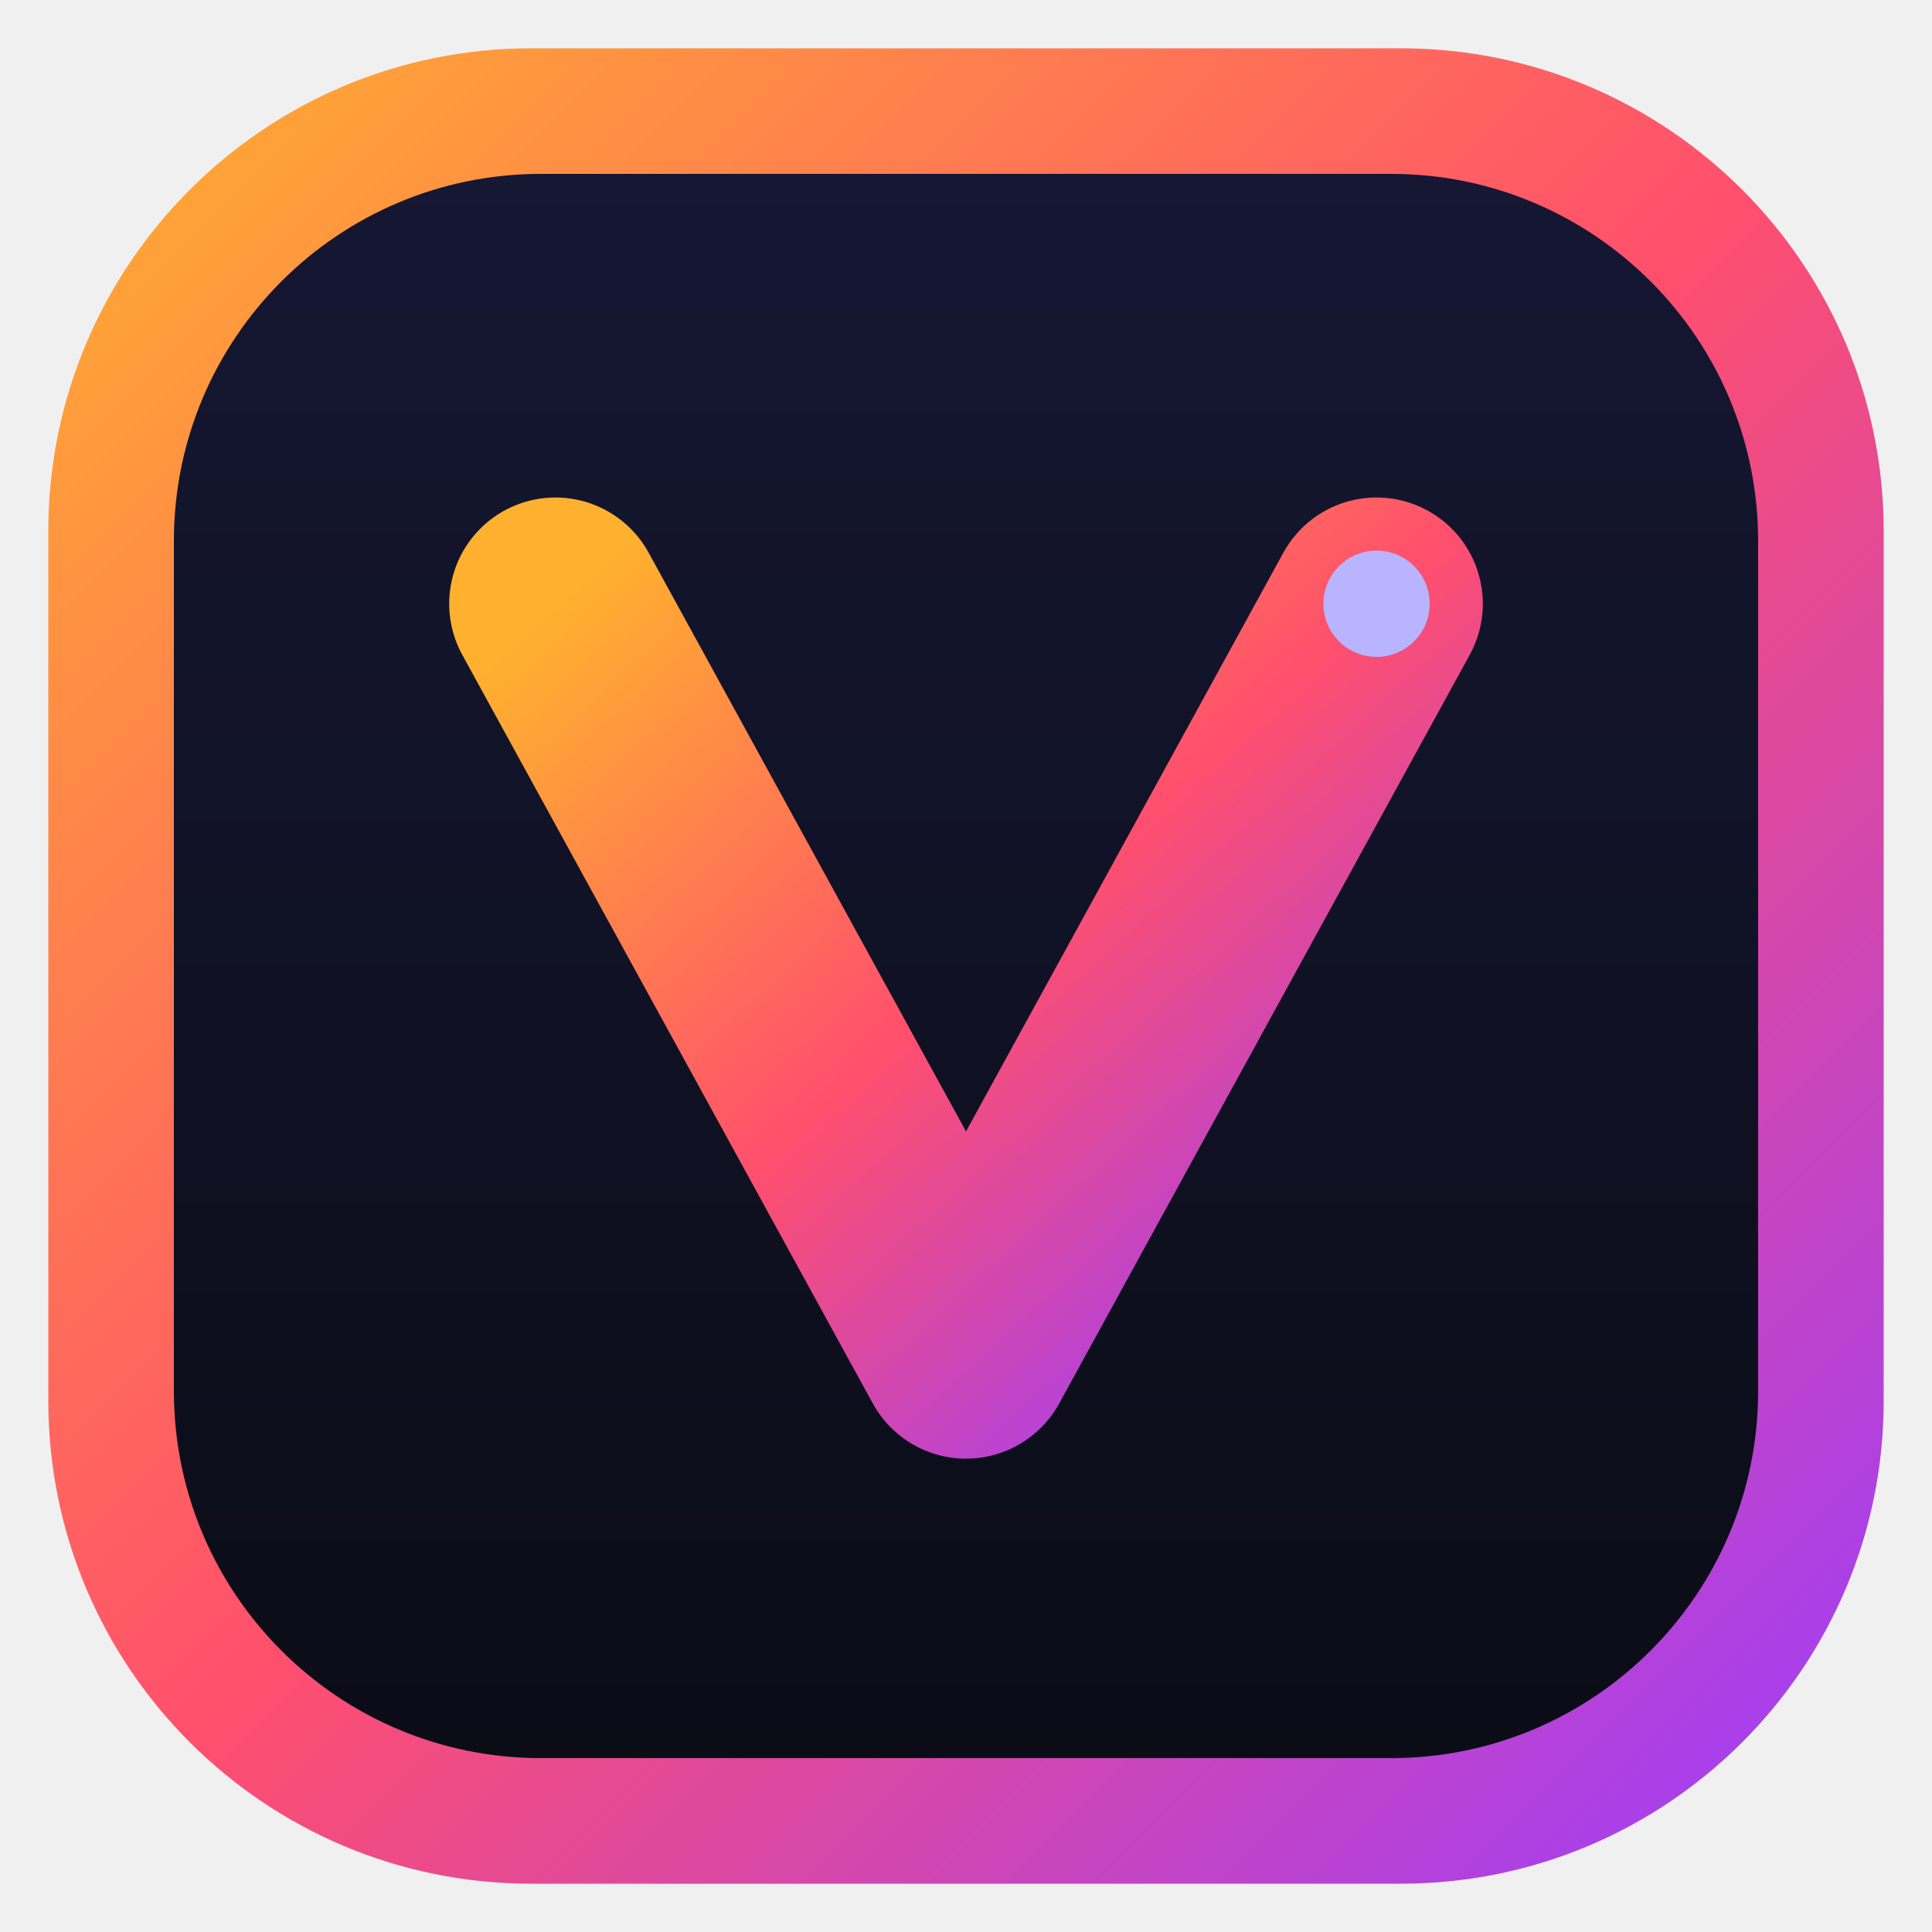
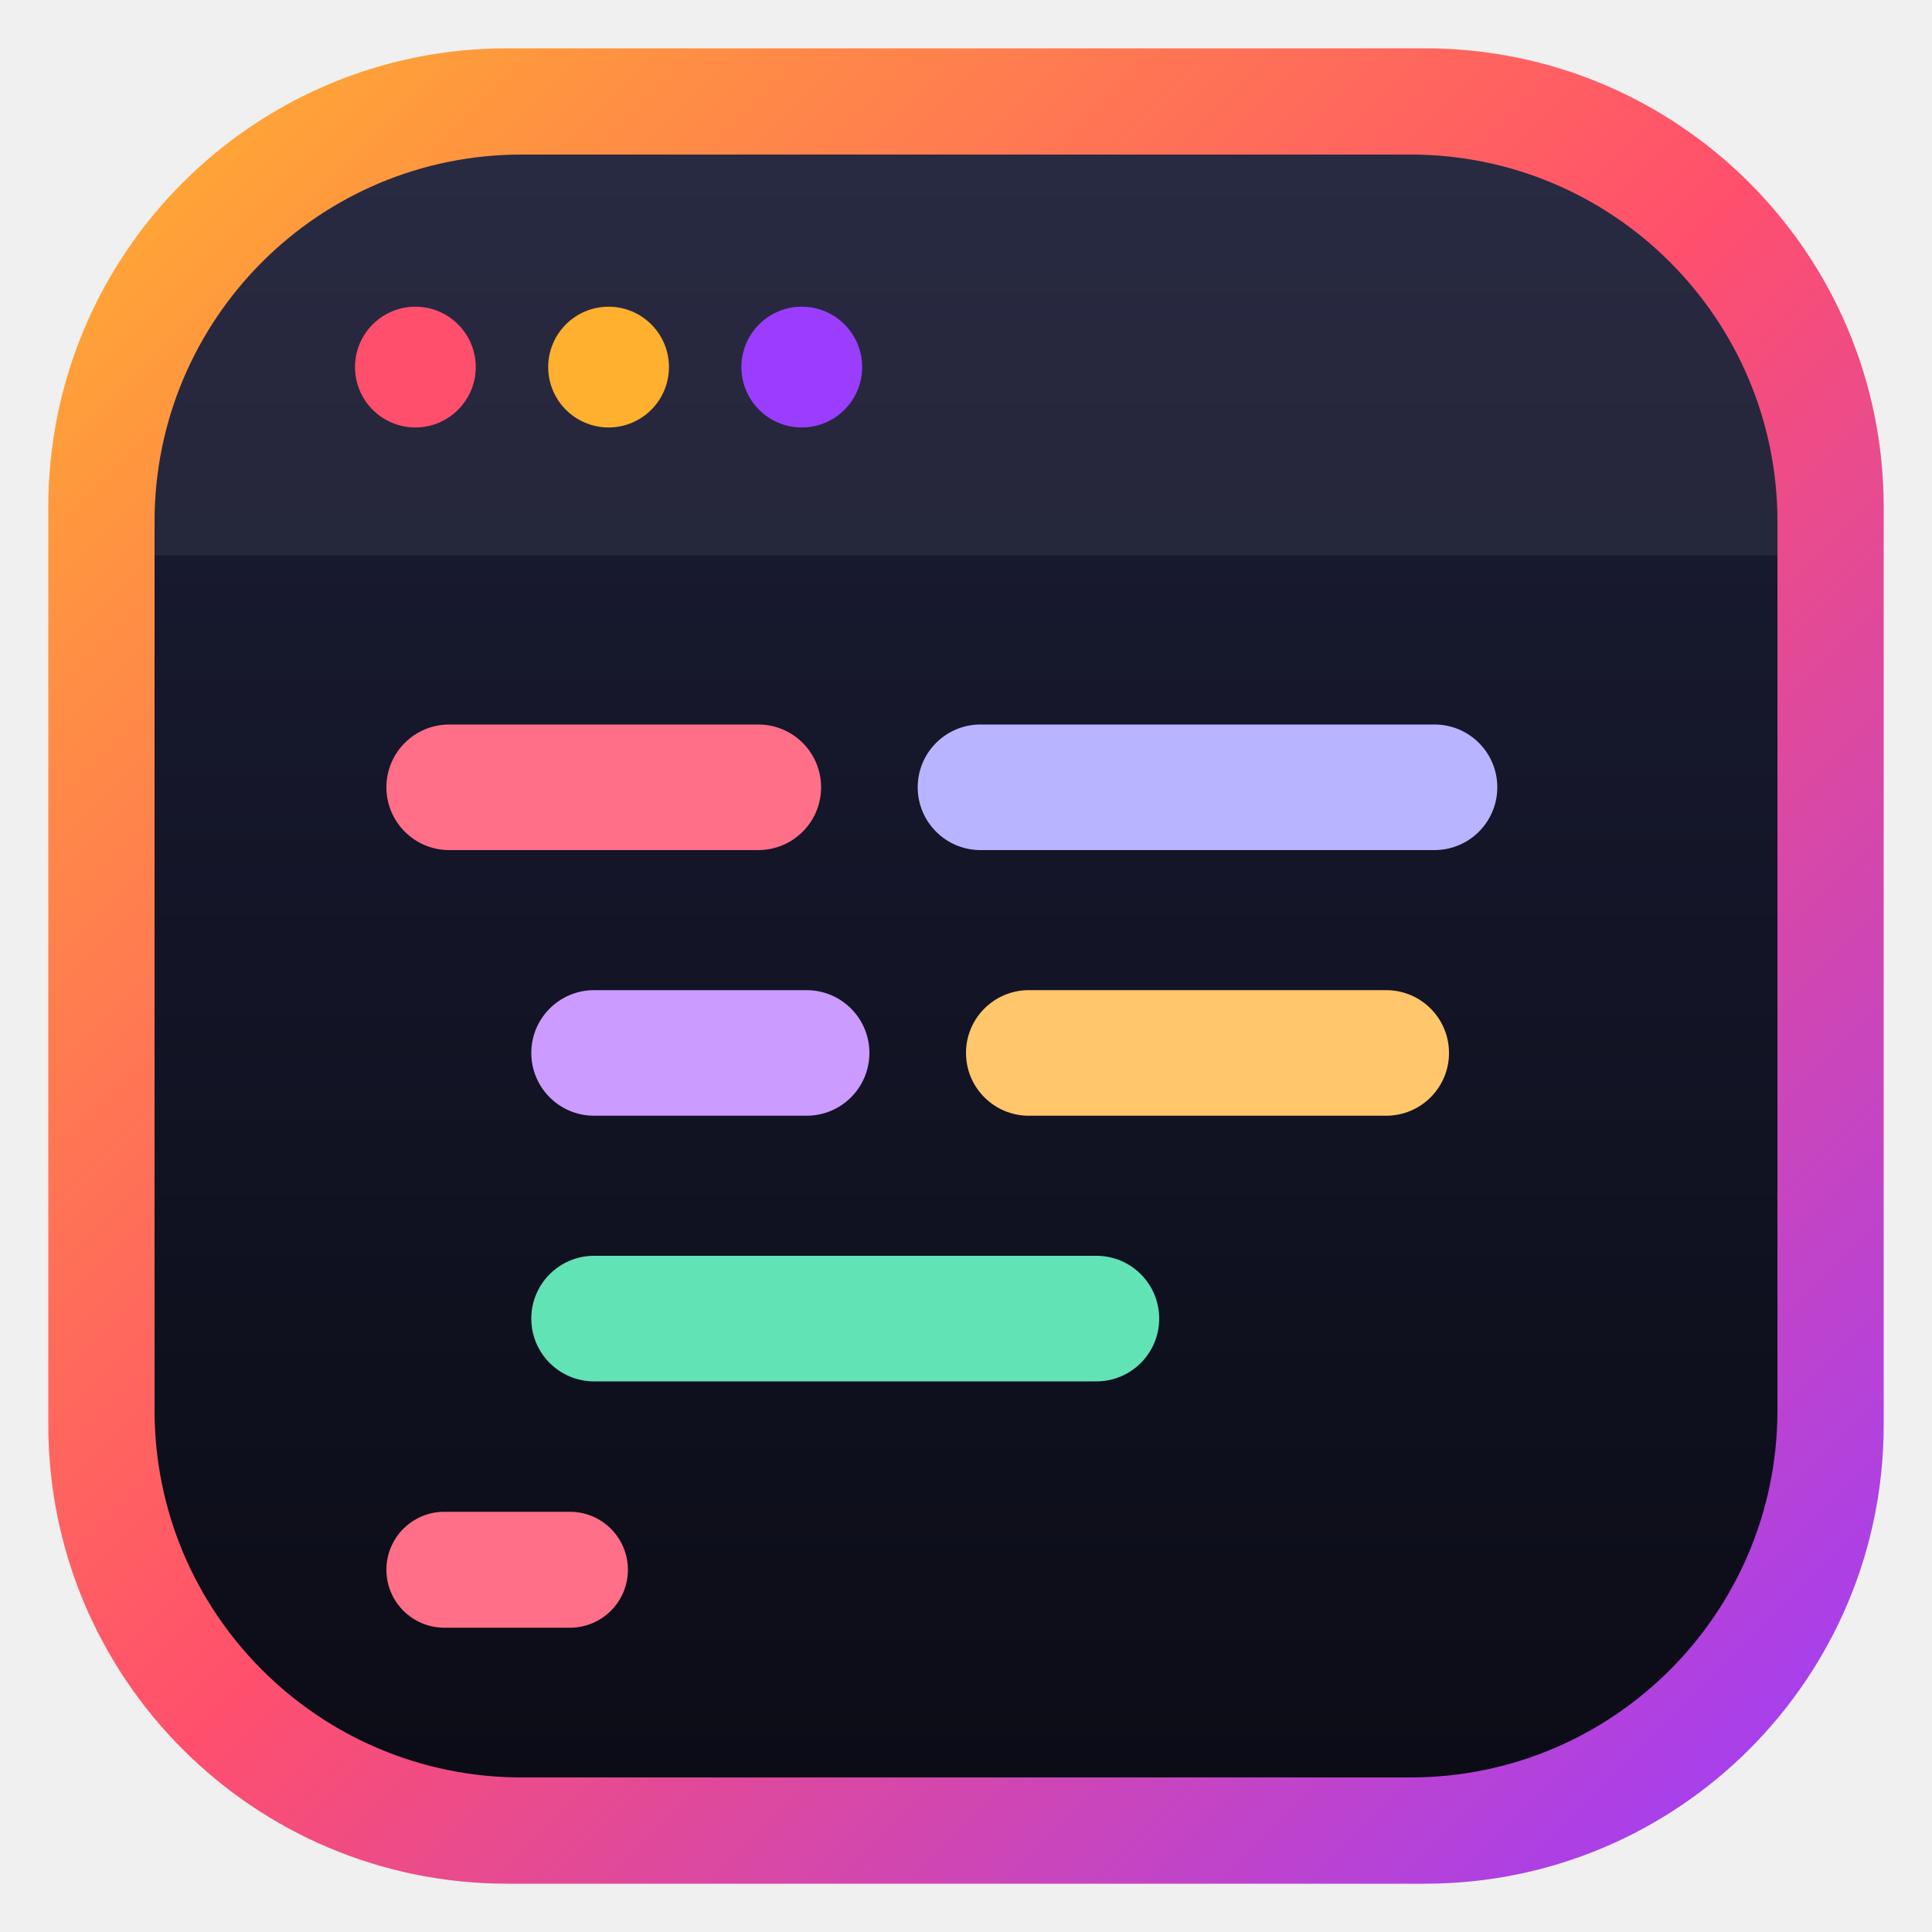
<svg xmlns="http://www.w3.org/2000/svg" width="40" height="40" viewBox="0 0 40 40">
  <defs>
    <linearGradient id="frame" x1="0" y1="0" x2="1" y2="1">
      <stop offset="0" stop-color="#FFB02E" />
      <stop offset=".5" stop-color="#FF4F6D" />
      <stop offset="1" stop-color="#9B3DFF" />
    </linearGradient>
-     <linearGradient id="tile" x1="0" y1="0" x2="0" y2="1">
-       <stop offset="0" stop-color="#151733" />
-       <stop offset="1" stop-color="#0B0C16" />
+     <linearGradient id="ink" x1="0" y1="0" x2="0" y2="1">
+       <stop offset="0" stop-color="#1b1d36" />
+       <stop offset="1" stop-color="#0b0c16" />
    </linearGradient>
  </defs>
-   <rect x="1" y="1" width="38" height="38" rx="10" fill="url(#frame)" />
-   <rect x="3.6" y="3.6" width="32.8" height="32.8" rx="7.6" fill="url(#tile)" />
-   <path d="M11.5 12.5 L20 28 L28.5 12.5" fill="none" stroke="url(#frame)" stroke-width="4.4" stroke-linecap="round" stroke-linejoin="round" />
-   <circle cx="28.5" cy="12.5" r="1.1" fill="#B8B4FF" />
+   <rect x="1" y="1" width="38" height="38" rx="9.5" fill="url(#frame)" />
+   <rect x="3.2" y="3.2" width="33.6" height="33.6" rx="7.6" fill="url(#ink)" />
+   <path d="M3.2 10.8 V10.8 A7.6 7.6 0 0 1 10.8 3.2 H29.2 A7.6 7.6 0 0 1 36.8 10.8 V11.5 H3.2 Z" fill="#ffffff" fill-opacity=".06" />
+   <circle cx="8.6" cy="7.6" r="1.25" fill="#FF4F6D" />
+   <circle cx="12.6" cy="7.6" r="1.25" fill="#FFB02E" />
+   <circle cx="16.6" cy="7.6" r="1.25" fill="#9B3DFF" />
+   <rect x="8" y="15" width="9" height="2.6" rx="1.3" fill="#FF6F87" />
+   <rect x="19" y="15" width="12" height="2.6" rx="1.3" fill="#B8B4FF" />
+   <rect x="11" y="20.5" width="7" height="2.6" rx="1.3" fill="#CB9BFF" />
+   <rect x="20" y="20.5" width="10" height="2.6" rx="1.3" fill="#FFC66B" />
+   <rect x="11" y="26" width="13" height="2.6" rx="1.3" fill="#62E3B5" />
+   <rect x="8" y="31.3" width="5" height="2.4" rx="1.2" fill="#FF6F87" />
</svg>
